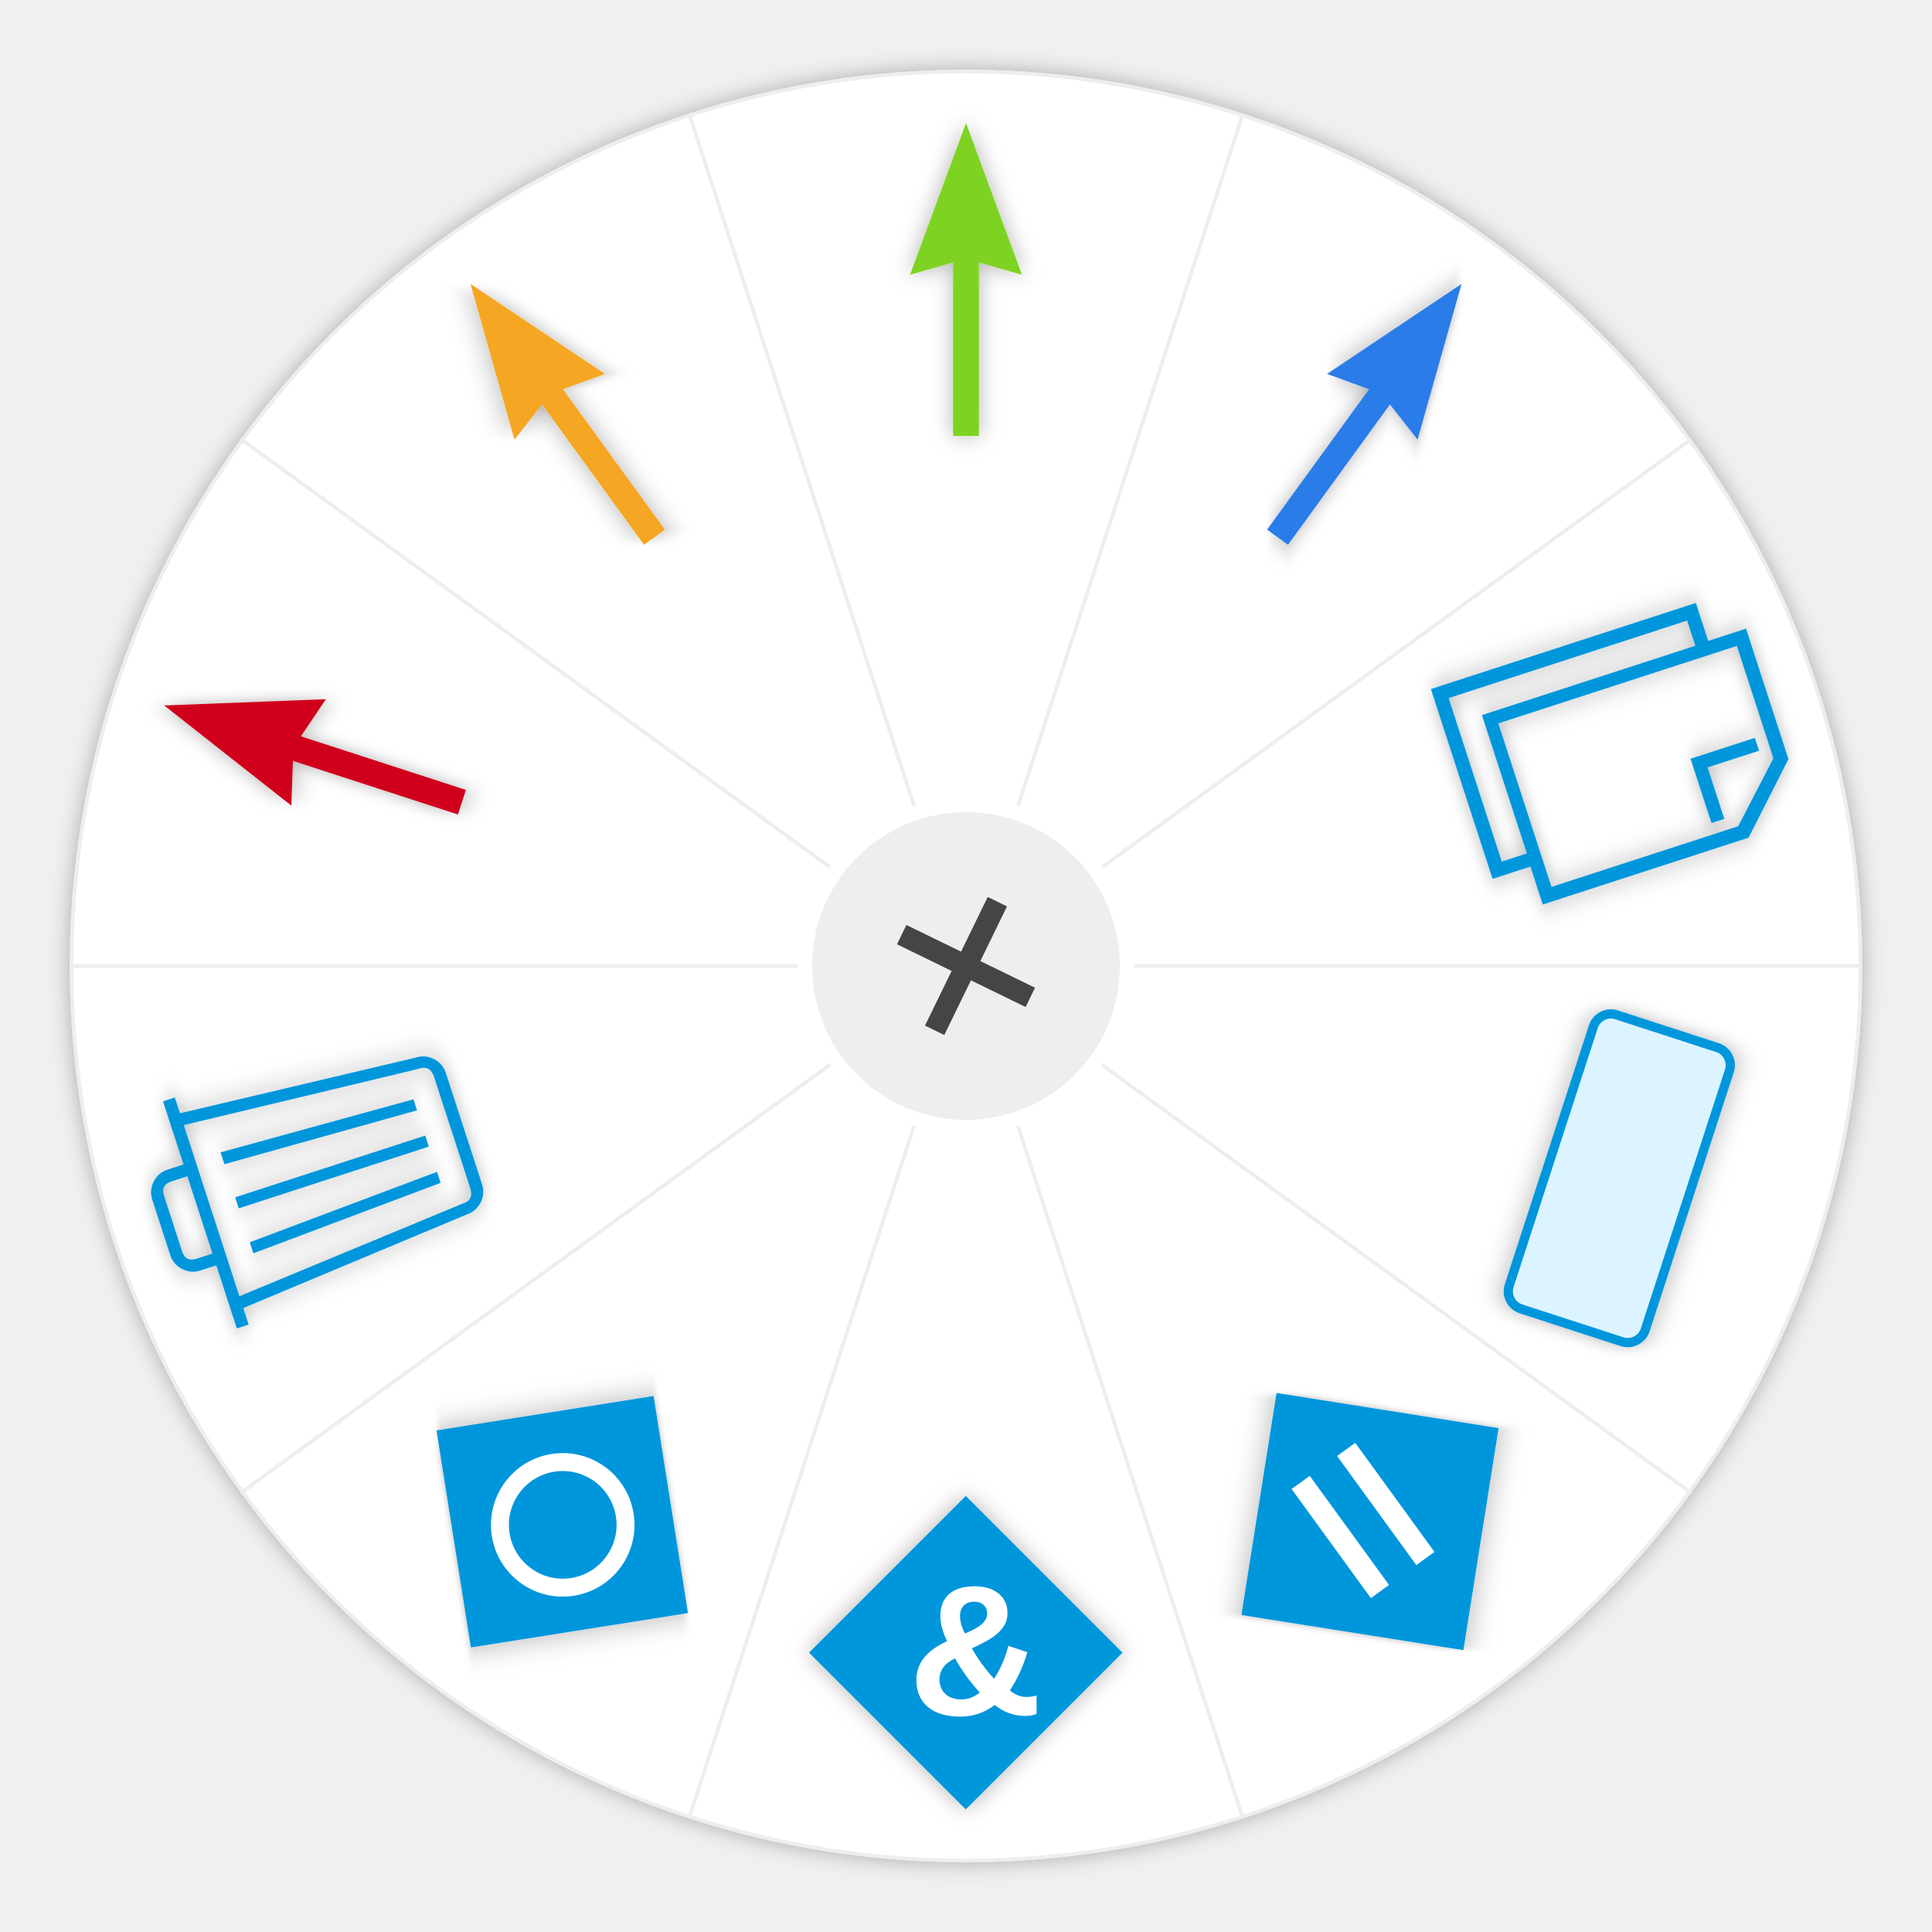
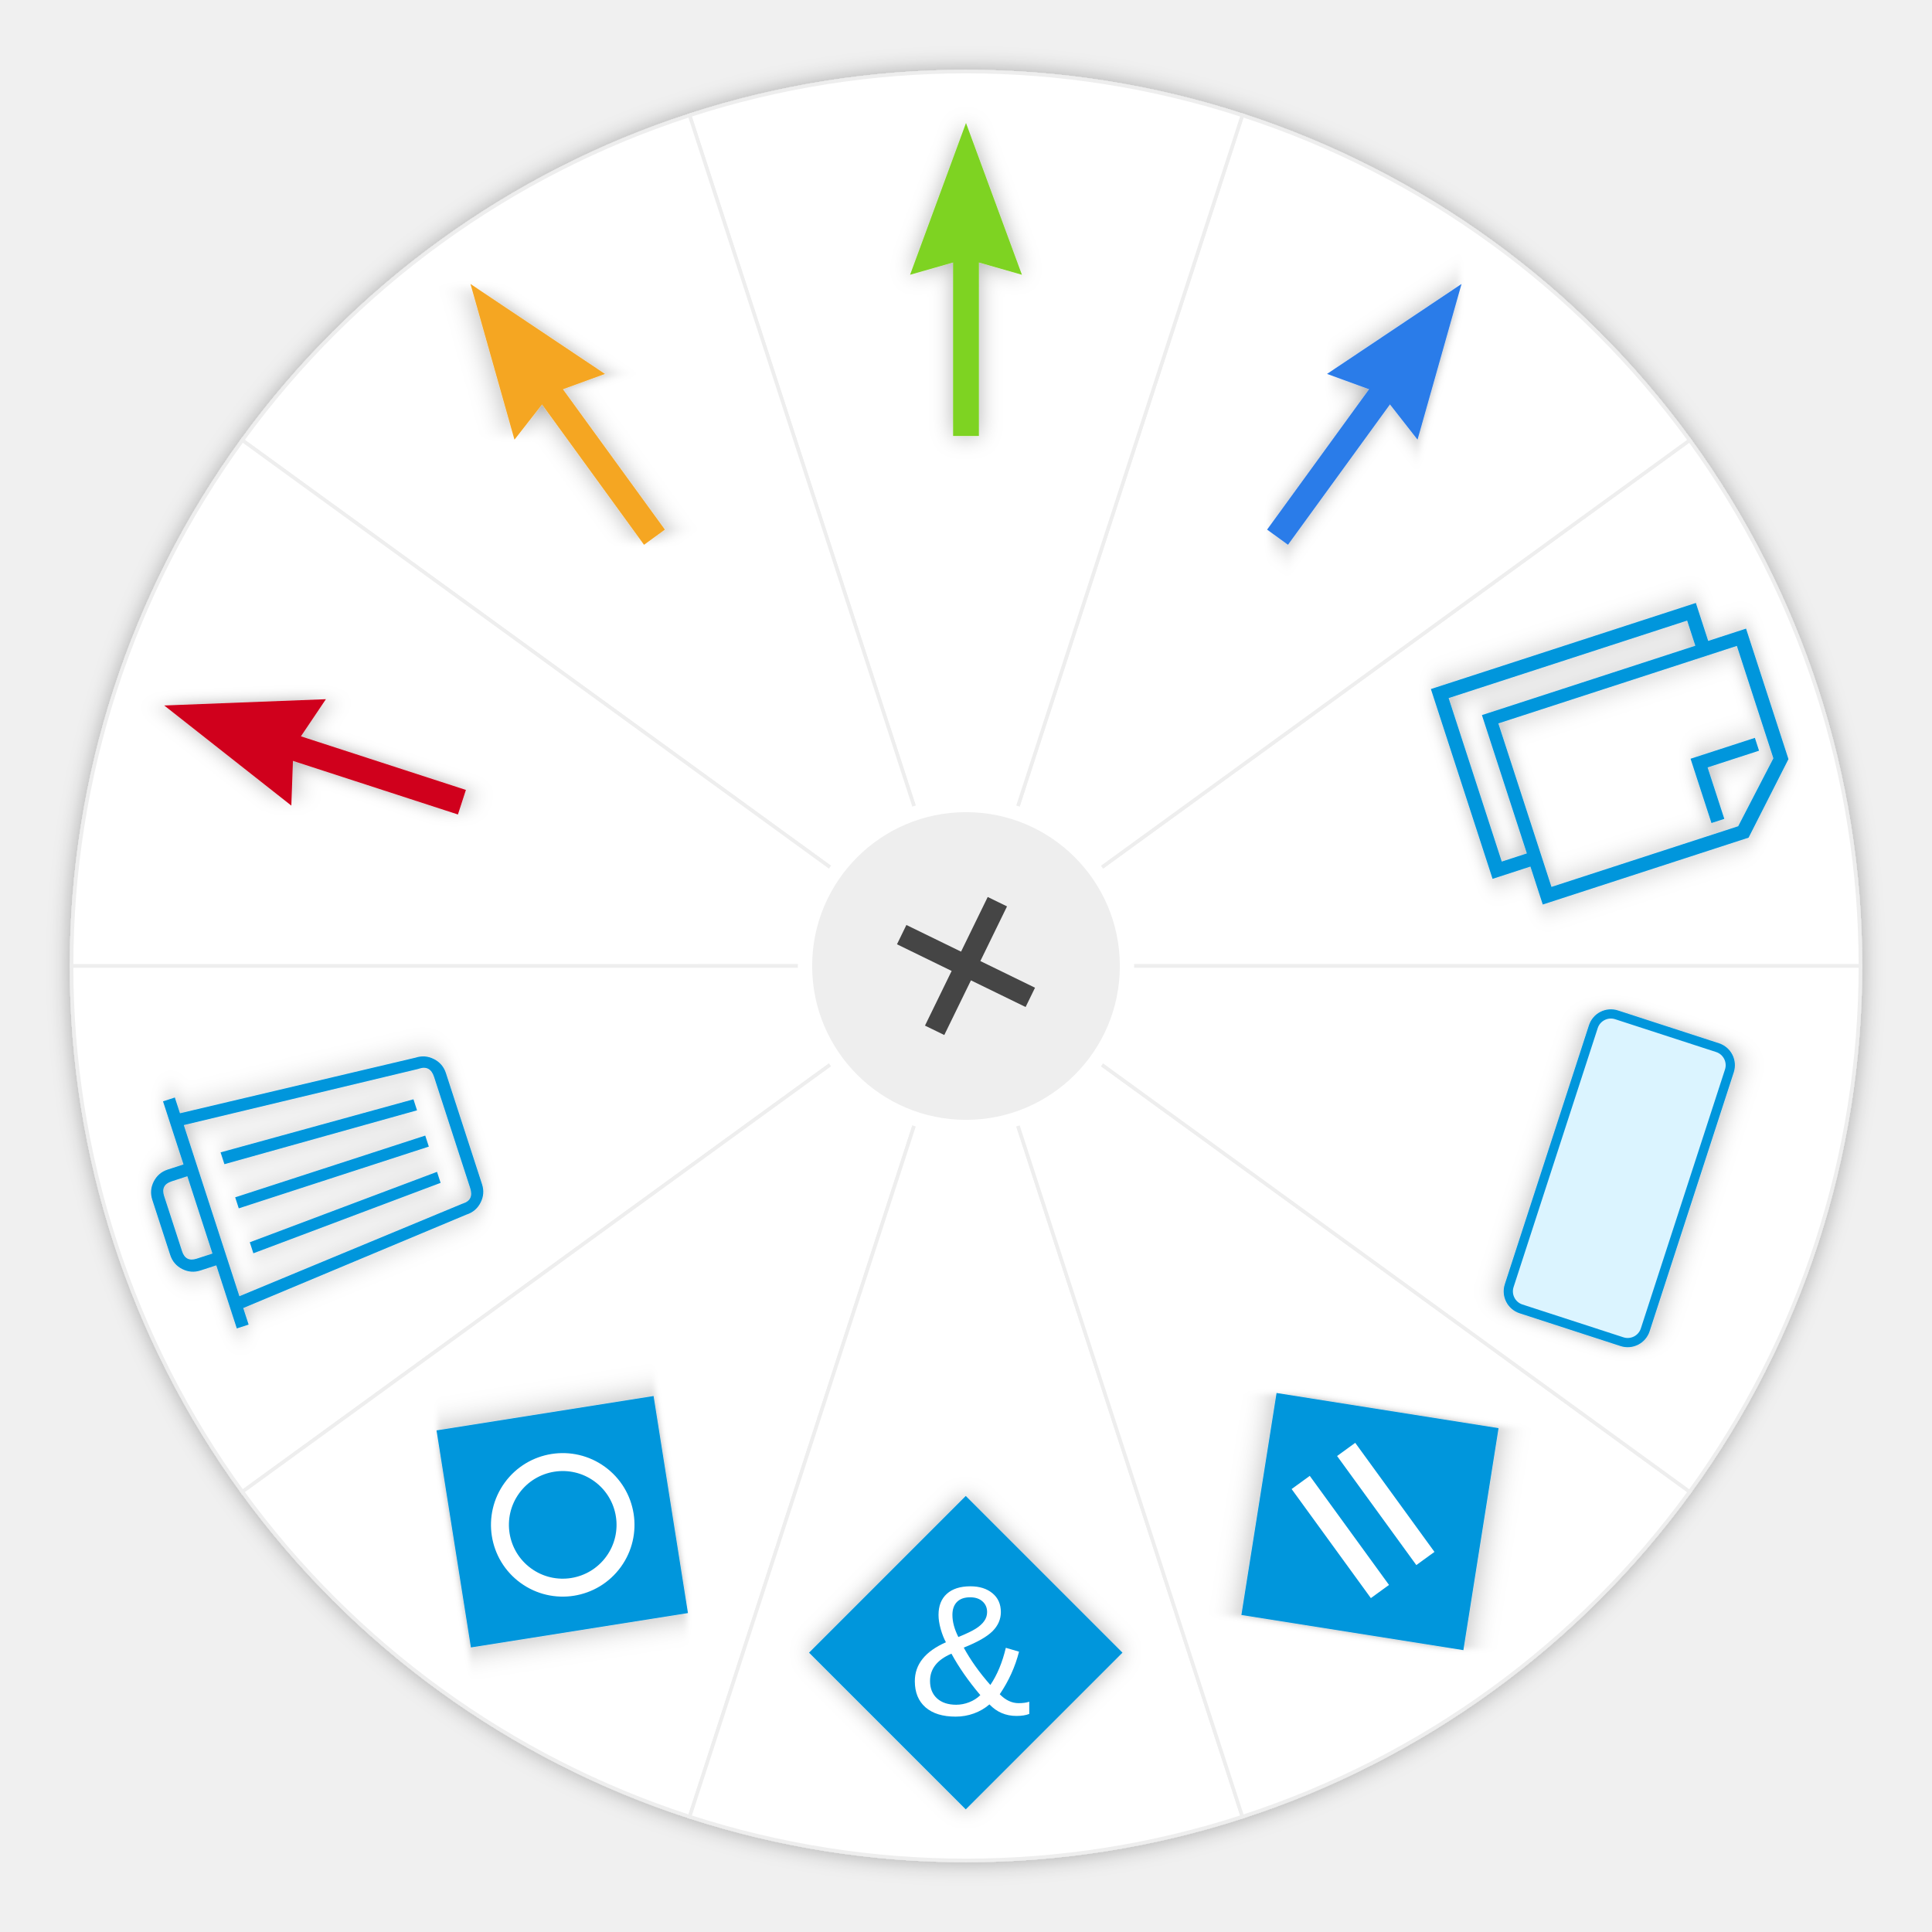
<svg xmlns="http://www.w3.org/2000/svg" xmlns:xlink="http://www.w3.org/1999/xlink" style="-webkit-backface-visibility:visible;-webkit-user-select:none;transform-origin:50% 50% 0px;transform:matrix3d(0.9505793, 0.310482, 0, 0, -0.310482, 0.9505793, 0, 0, 0, 0, 1, 0, 0, 0, 0, 1);z-index:0" viewBox="-20 -20 540 540">
  <style>
	a { cursor: pointer; outline: none; }
	.item .sector { fill: #fff; stroke: #eee; }
	.item:hover .sector, .item:focus .sector { 
		fill: #E1F4FE; 
	}
	.menu-trigger { fill: #eee; pointer-events: auto; }
	.menu-trigger:hover, .menu-trigger:focus { cursor: pointer; fill: #FFBBC4; }
	symbol { overflow: visible; }
svg {  
	-webkit-filter: drop-shadow(0px 0px 3px rgba(0,0,0,0.3));      
	filter: drop-shadow(0px 0px 3px rgba(0,0,0,0.3));
}
</style>
  <symbol id="copy" class="icon icon-copy" viewBox="0 0 89 89">
    <svg version="1.1" viewBox="0 0 85 113">
      <g fill="none" fill-rule="evenodd">
        <path d="m56.8 9v19.2h19.2v4.8h-24v-24h4.8zm6.065-9l22.135 22.07v76.805h-14.167v14.125h-70.833v-98.875h14.167v-14.125h48.698zm3.135 108v-9.368h-51.615v-79.632h-9.385v89h61zm14-14v-69.678l-19.062-19.322h-41.938v89h61z" fill="#0096DC" />
      </g>
    </svg>
  </symbol>
  <symbol id="arrBlue" class="icon icon-arrBlue" viewBox="0 0 89 89">
    <svg version="1.1" viewBox="0 0 13 37">
      <g transform="translate(6.5 18) rotate(-90) translate(-18 -6.5)">
        <path transform="translate(9.77 6.5) scale(-1 1) translate(-9.77 -6.5)" d="m0.77 6.5h18" stroke="#2C7CE9" stroke-linecap="square" stroke-width="3" />
        <polygon points="18 0 19.857 6.5 18 13 35.643 6.5" fill="#2C7CE9" />
      </g>
    </svg>
  </symbol>
  <symbol id="arrGreen" class="icon icon-arrGreen" viewBox="0 0 89 89">
    <svg version="1.1" viewBox="0 0 13 37">
      <g transform="translate(6.5 18) rotate(-90) translate(-18 -6.5)">
        <path transform="translate(9.77 6.5) scale(-1 1) translate(-9.77 -6.5)" d="m0.77 6.5h18" stroke="#7ED321" stroke-linecap="square" stroke-width="3" />
        <polygon points="18 0 19.857 6.5 18 13 35.643 6.5" fill="#7ED321" />
      </g>
    </svg>
  </symbol>
  <symbol id="arrYellow" class="icon icon-arrYellow" viewBox="0 0 89 89">
    <svg version="1.1" viewBox="0 0 13 37">
      <g transform="translate(6.5 18) rotate(-90) translate(-18 -6.5)">
        <path transform="translate(9.77 6.5) scale(-1 1) translate(-9.77 -6.5)" d="m0.77 6.5h18" stroke="#F5A623" stroke-linecap="square" stroke-width="3" />
        <polygon points="18 0 19.857 6.5 18 13 35.643 6.5" fill="#F5A623" />
      </g>
    </svg>
  </symbol>
  <symbol id="arrRed" class="icon icon-arrRed" viewBox="0 0 89 89">
    <svg version="1.1" viewBox="0 0 13 37">
      <g transform="translate(6.5 18) rotate(-90) translate(-18 -6.5)">
        <path transform="translate(9.77 6.5) scale(-1 1) translate(-9.77 -6.5)" d="m0.77 6.5h18" stroke="#D0021B" stroke-linecap="square" stroke-width="3" />
        <polygon points="18 0 19.857 6.5 18 13 35.643 6.5" fill="#D0021B" />
      </g>
    </svg>
  </symbol>
  <symbol id="trash" class="icon icon-trash" viewBox="0 0 89 89">
    <svg version="1.1" viewBox="0 0 18 24">
      <g fill="none" fill-rule="evenodd">
        <path d="m18 3.062v0.938h-1.25l-1.5 18.188c0 0.5-0.177 0.927-0.531 1.281s-0.781 0.531-1.281 0.531h-8.812c-0.5 0-0.927-0.177-1.281-0.531s-0.531-0.781-0.531-1.281l-1.5-18.188h-1.312v-0.938h5v-1.25c0-0.5 0.177-0.927 0.531-1.281s0.781-0.531 1.281-0.531h4.375c0.5 0 0.927 0.177 1.281 0.531s0.531 0.781 0.531 1.281v1.25h5zm-12.062-1.25v1.25h6.125v-1.25c0-0.583-0.292-0.875-0.875-0.875h-4.375c-0.583 0-0.875 0.292-0.875 0.875zm8.438 20.312l1.438-18.125h-13.562l1.438 18.125v0.062c0 0.583 0.312 0.875 0.938 0.875h8.812c0.625 0 0.938-0.292 0.938-0.875v-0.062zm-5.812-1.062v-15.062h0.875v15.062h-0.875zm4.438-15.062l-0.688 15.062h-0.875l0.625-15.062h0.938zm-7.125 0l0.688 15.062h-0.875l-0.688-15.062h0.875z" fill="#0096DC" />
      </g>
    </svg>
  </symbol>
  <symbol id="ext" class="icon icon-ext" viewBox="0 0 89 89">
    <svg version="1.1" viewBox="0 0 71 71">
      <g fill="none" fill-rule="evenodd">
        <rect transform="translate(35.5 35.5) rotate(45) translate(-35.5 -35.5)" x="11" y="11" width="49" height="49" fill="#0096DC" />
        <circle cx="35" cy="35" r="14" stroke="#fff" stroke-width="4" />
      </g>
    </svg>
  </symbol>
  <symbol id="and" class="icon icon-and" viewBox="0 0 89 89">
    <svg version="1.1" viewBox="0 0 72 72">
      <g fill="none" fill-rule="evenodd">
        <rect transform="translate(36.059 36.059) rotate(45) translate(-36.059 -36.059)" x="11" y="11" width="50.118" height="50.118" fill="#0096DC" />
-         <text transform="translate(36.529 36.5) rotate(180) translate(-36.529 -36.5)" fill="#FFFFFF" font-family="Arial-BoldMT, Arial" font-size="42" font-weight="bold">
+         <text transform="translate(36.529 36.5) rotate(180) translate(-36.529 -36.5)" fill="#FFFFFF" font-family="Arial" font-size="42" font-weight="normal">
          <tspan x="24" y="51">&amp;</tspan>
        </text>
      </g>
    </svg>
  </symbol>
  <symbol id="or" class="icon icon-or" viewBox="0 0 89 89">
    <svg version="1.1" viewBox="0 0 71 71">
      <g fill="none" fill-rule="evenodd">
        <rect transform="translate(35.439 35.5) rotate(45) translate(-35.439 -35.5)" x="10.38" y="10.441" width="50.118" height="50.118" fill="#0096DC" />
        <path d="m30.279 24.076v25.059" stroke="#fff" stroke-linecap="square" stroke-width="5" />
        <path d="m42.809 24.076v25.059" stroke="#fff" stroke-linecap="square" stroke-width="5" />
      </g>
    </svg>
  </symbol>
  <symbol id="etap" class="icon icon-etap" viewBox="0 0 89 89">
    <svg version="1.1" viewBox="0 0 69 33">
      <g fill="none" fill-rule="evenodd">
        <rect x="1" y="1" width="67" height="31" rx="4" fill="#DBF4FF" stroke="#0096DC" stroke-width="2" />
      </g>
    </svg>
  </symbol>
  <a class="item" data-svg-origin="250 250">
    <path class="sector" d="m250 250h250a250 250 0 0 0 -47.746 -146.95z" />
    <use transform="rotate(72 432.6 190.67)" x="388.103" y="146.169" width="89" height="89" xlink:href="#copy" />
  </a>
  <a class="item" transform="matrix(.80901 -.58778 .58778 .80901 -99.201 194.69)" data-svg-origin="250 250">
    <path class="sector" d="m250 250h250a250 250 0 0 0 -47.746 -146.95z" />
    <use transform="rotate(72 432.6 190.67)" x="388.103" y="146.169" width="89" height="89" xlink:href="#arrBlue" />
  </a>
  <a class="item" transform="matrix(.30901 -.95105 .95105 .30901 -65.018 410.51)" data-svg-origin="250 250">
    <path class="sector" d="m250 250h250a250 250 0 0 0 -47.746 -146.95z" />
    <use transform="rotate(72 432.6 190.67)" x="388.103" y="146.169" width="89" height="89" xlink:href="#arrGreen" />
  </a>
  <a class="item" transform="matrix(-.30901 -.95105 .95105 -.30901 89.49 565.02)" data-svg-origin="250 250">
    <path class="sector" d="m250 250h250a250 250 0 0 0 -47.746 -146.95z" />
    <use transform="rotate(72 432.6 190.67)" x="388.103" y="146.169" width="89" height="89" xlink:href="#arrYellow" />
  </a>
  <a class="item" transform="matrix(-.80901 -.58778 .58778 -.80901 305.31 599.2)" data-svg-origin="250 250">
    <path class="sector" d="m250 250h250a250 250 0 0 0 -47.746 -146.95z" />
    <use transform="rotate(72 432.6 190.67)" x="388.103" y="146.169" width="89" height="89" xlink:href="#arrRed" />
  </a>
  <a class="item" transform="matrix(-1,0,0,-1,500,500)" data-svg-origin="250 250">
    <path class="sector" d="m250 250h250a250 250 0 0 0 -47.746 -146.95z" />
    <use transform="rotate(72 432.6 190.67)" x="388.103" y="146.169" width="89" height="89" xlink:href="#trash" />
  </a>
  <a class="item" transform="matrix(-.80901 .58778 -.58778 -.80901 599.2 305.31)" data-svg-origin="250 250">
    <path class="sector" d="m250 250h250a250 250 0 0 0 -47.746 -146.95z" />
    <use transform="rotate(72 432.6 190.67)" x="388.103" y="146.169" width="89" height="89" xlink:href="#ext" />
  </a>
  <a class="item" transform="matrix(-.30901 .95105 -.95105 -.30901 565.02 89.49)" data-svg-origin="250 250">
    <path class="sector" d="m250 250h250a250 250 0 0 0 -47.746 -146.95z" />
    <use transform="rotate(72 432.6 190.67)" x="388.103" y="146.169" width="89" height="89" xlink:href="#and" />
  </a>
  <a class="item" transform="matrix(.30901 .95105 -.95105 .30901 410.51 -65.018)" data-svg-origin="250 250">
    <path class="sector" d="m250 250h250a250 250 0 0 0 -47.746 -146.95z" />
    <use transform="rotate(72 432.6 190.67)" x="388.103" y="146.169" width="89" height="89" xlink:href="#or" />
  </a>
  <a class="item" transform="matrix(.80901 .58778 -.58778 .80901 194.69 -99.201)" data-svg-origin="250 250">
    <path class="sector" d="m250 250h250a250 250 0 0 0 -47.746 -146.95z" />
    <use transform="rotate(72 432.6 190.67)" x="388.103" y="146.169" width="89" height="89" xlink:href="#etap" />
  </a>
  <g class="trigger menu-trigger" role="button">
    <circle cx="250" cy="250" r="45" stroke="#fff" stroke-width="4" />
    <g transform="rotate(26,250,250)" fill="#444">
      <rect width="40" height="6" x="230" y="247" />
      <rect width="6" height="40" x="247" y="230" />
    </g>
  </g>
</svg>
